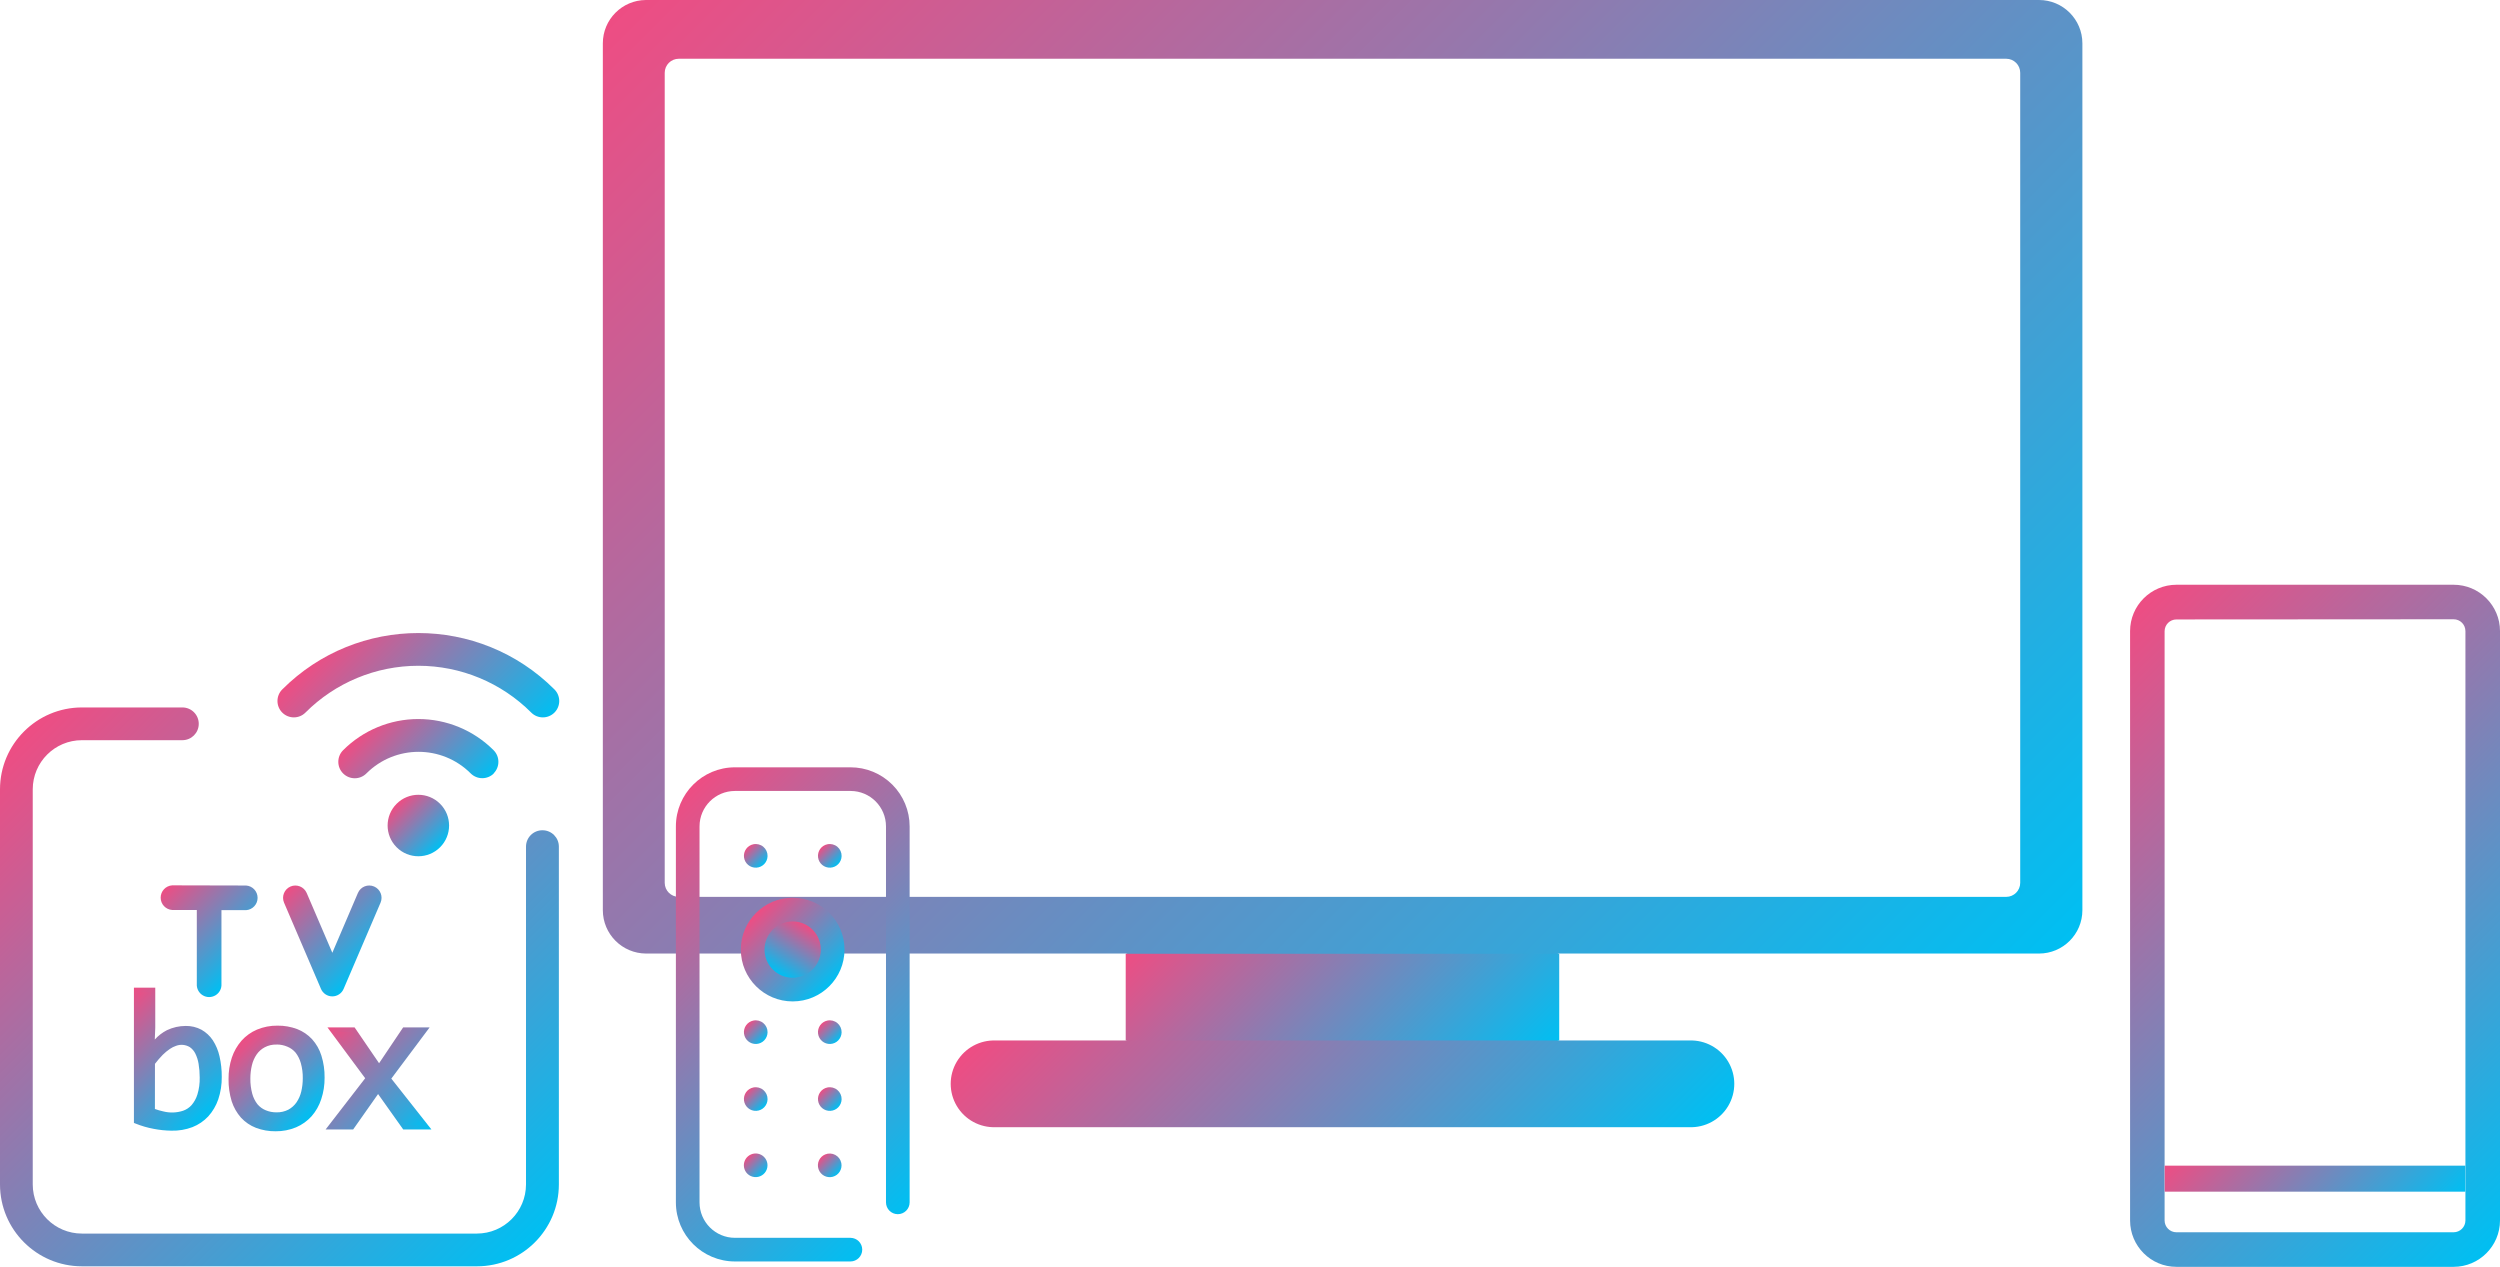
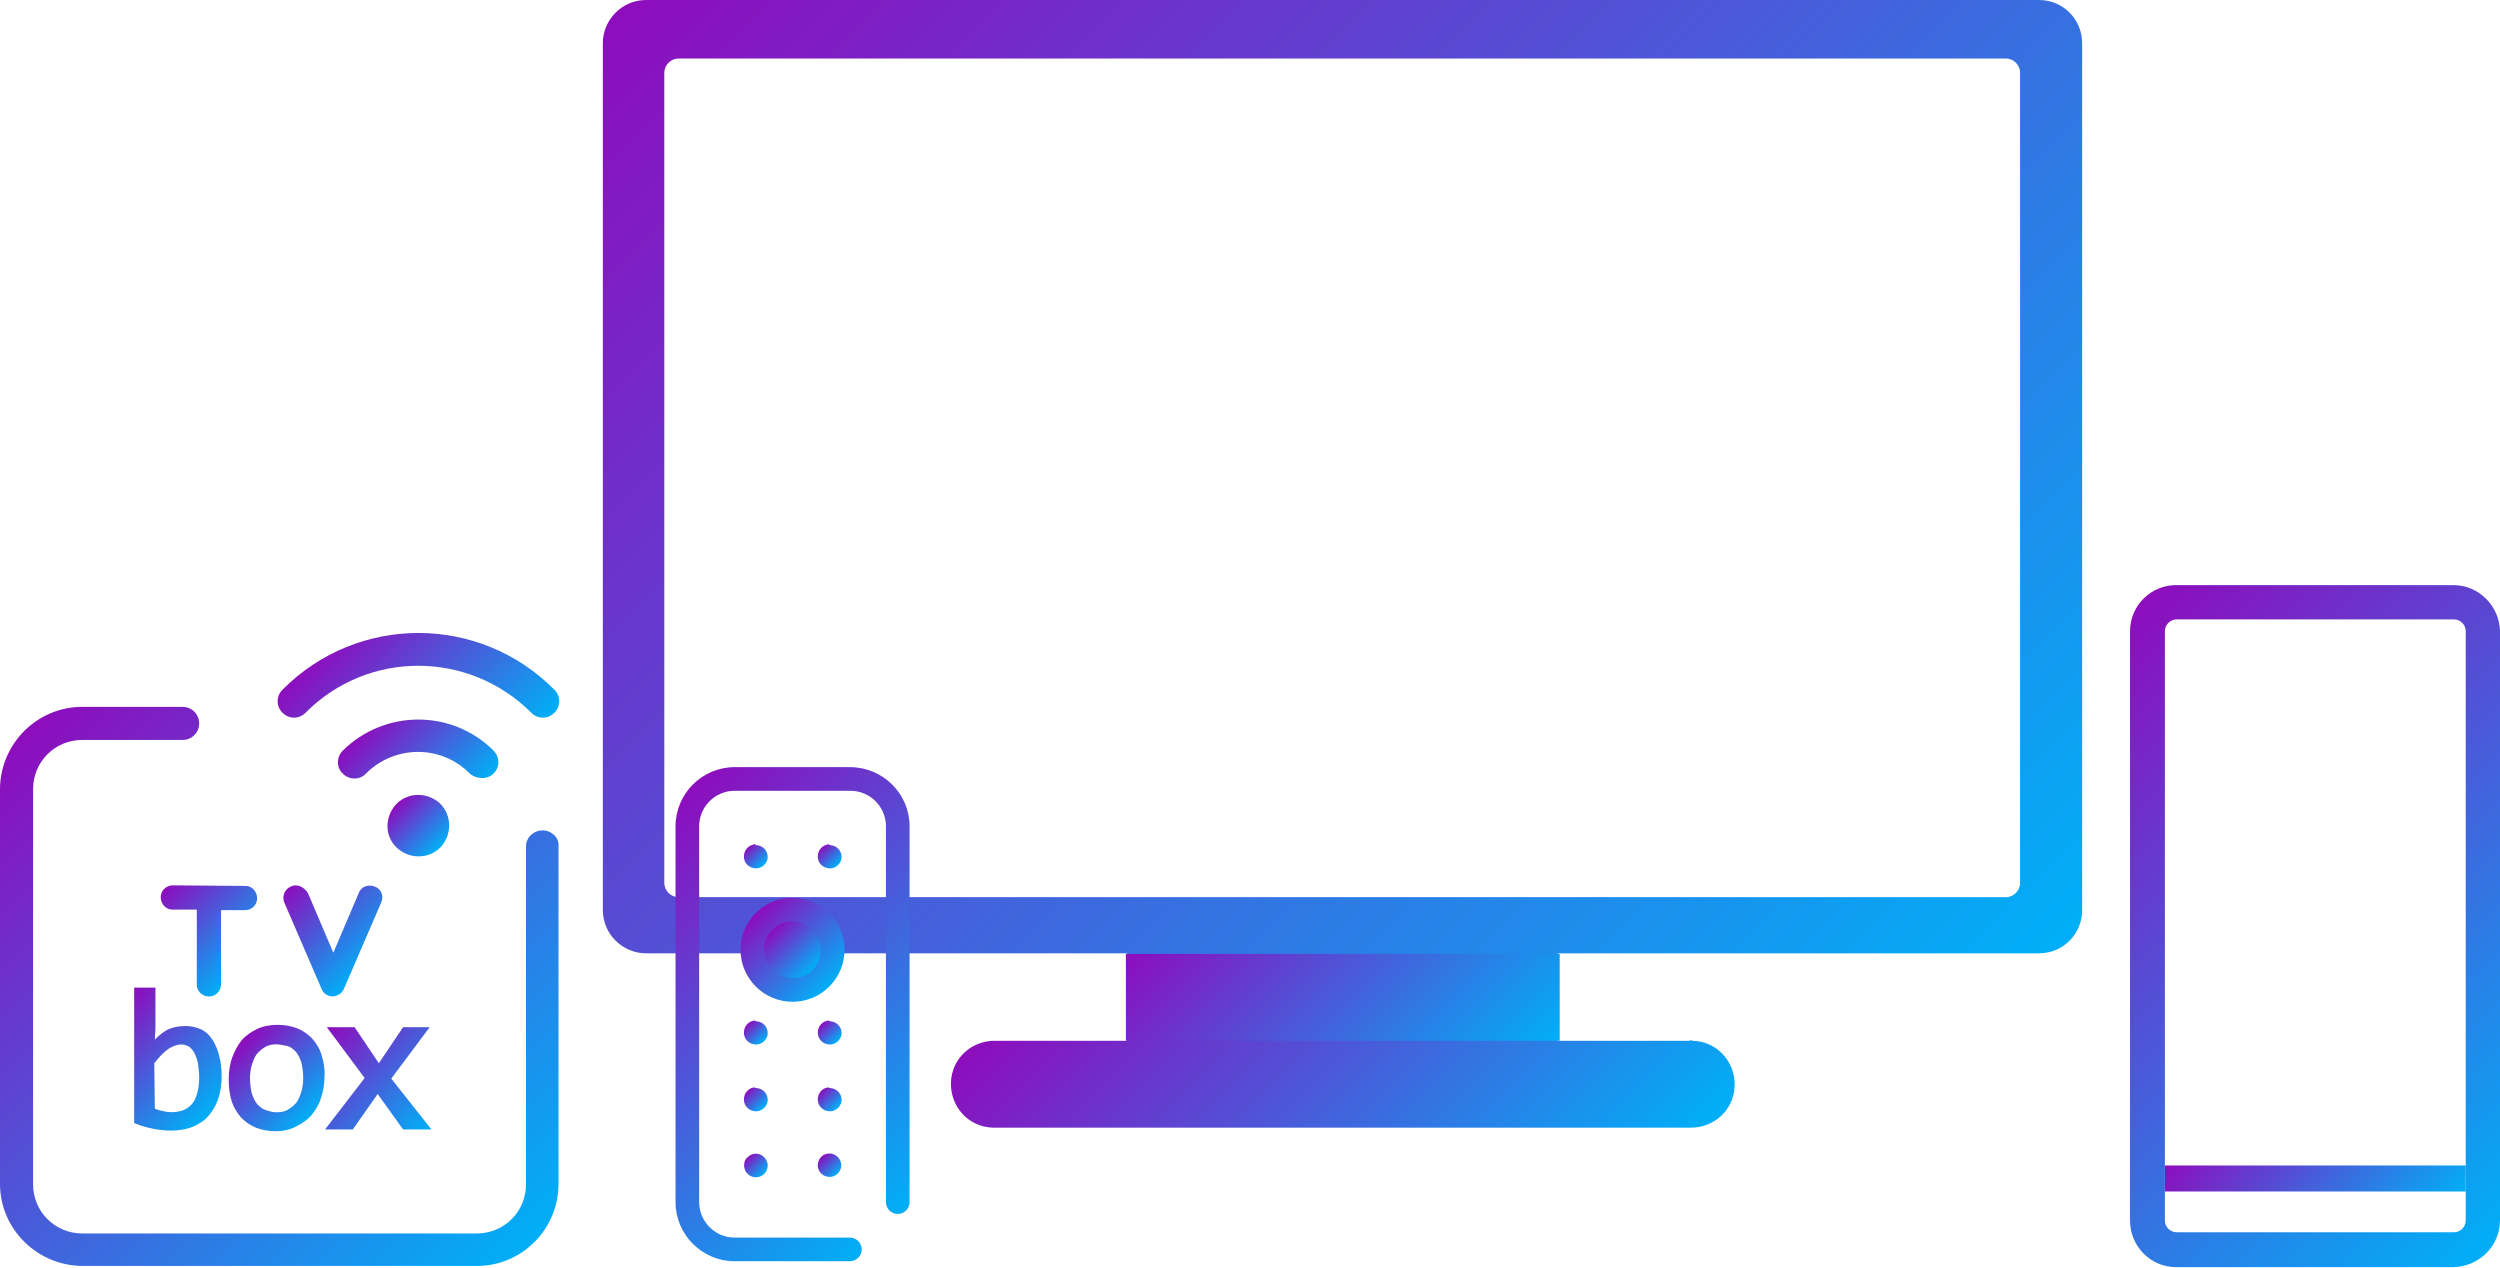
- <svg xmlns="http://www.w3.org/2000/svg" xmlns:xlink="http://www.w3.org/1999/xlink" viewBox="0 0 423 214.35">
-   <defs>
-     <style>.cls-1{fill:url(#Gradiente_sem_nome_37);}.cls-2{fill:url(#Gradiente_sem_nome_37-2);}.cls-3{fill:url(#Gradiente_sem_nome_37-3);}.cls-4{fill:url(#Gradiente_sem_nome_37-4);}.cls-5{fill:url(#Gradiente_sem_nome_37-5);}.cls-6{fill:url(#Gradiente_sem_nome_37-6);}.cls-7{fill:url(#Gradiente_sem_nome_37-7);}.cls-8{fill:url(#Gradiente_sem_nome_37-8);}.cls-9{fill:url(#Gradiente_sem_nome_37-9);}.cls-10{fill:url(#Gradiente_sem_nome_37-10);}.cls-11{fill:url(#Gradiente_sem_nome_37-11);}.cls-12{fill:url(#Gradiente_sem_nome_37-12);}.cls-13{fill:url(#Gradiente_sem_nome_37-13);}.cls-14{fill:url(#Gradiente_sem_nome_40);}.cls-15{fill:url(#Gradiente_sem_nome_37-14);}.cls-16{fill:url(#Gradiente_sem_nome_37-15);}.cls-17{fill:url(#Gradiente_sem_nome_37-16);}.cls-18{fill:url(#Gradiente_sem_nome_37-17);}.cls-19{fill:url(#Gradiente_sem_nome_37-18);}.cls-20{fill:url(#Gradiente_sem_nome_37-19);}.cls-21{fill:url(#Gradiente_sem_nome_37-20);}.cls-22{fill:url(#Gradiente_sem_nome_37-21);}.cls-23{fill:url(#Gradiente_sem_nome_37-22);}.cls-24{fill:url(#Gradiente_sem_nome_37-23);}.cls-25{fill:url(#Gradiente_sem_nome_37-24);}.cls-26{fill:url(#Gradiente_sem_nome_37-25);}.cls-27{fill:url(#Gradiente_sem_nome_37-26);}.cls-28{fill:url(#Gradiente_sem_nome_37-27);}</style>
-     <linearGradient id="Gradiente_sem_nome_37" x1="192.62" y1="148.85" x2="261.68" y2="217.91" gradientUnits="userSpaceOnUse">
-       <stop offset="0" stop-color="#ee4d83" />
-       <stop offset="1" stop-color="#00bff2" />
-     </linearGradient>
-     <linearGradient id="Gradiente_sem_nome_37-2" x1="126.36" y1="-20.1" x2="327.94" y2="181.48" xlink:href="#Gradiente_sem_nome_37" />
-     <linearGradient id="Gradiente_sem_nome_37-3" x1="205.14" y1="146.71" x2="249.15" y2="190.72" xlink:href="#Gradiente_sem_nome_37" />
-     <linearGradient id="Gradiente_sem_nome_37-4" x1="106.26" y1="143.77" x2="160.33" y2="197.85" xlink:href="#Gradiente_sem_nome_37" />
-     <linearGradient id="Gradiente_sem_nome_37-5" x1="126.45" y1="173.23" x2="129.28" y2="176.06" xlink:href="#Gradiente_sem_nome_37" />
-     <linearGradient id="Gradiente_sem_nome_37-6" x1="138.97" y1="173.23" x2="141.8" y2="176.06" xlink:href="#Gradiente_sem_nome_37" />
-     <linearGradient id="Gradiente_sem_nome_37-7" x1="126.45" y1="143.4" x2="129.28" y2="146.23" xlink:href="#Gradiente_sem_nome_37" />
-     <linearGradient id="Gradiente_sem_nome_37-8" x1="138.97" y1="143.4" x2="141.8" y2="146.23" xlink:href="#Gradiente_sem_nome_37" />
-     <linearGradient id="Gradiente_sem_nome_37-9" x1="126.44" y1="184.49" x2="129.28" y2="187.33" xlink:href="#Gradiente_sem_nome_37" />
-     <linearGradient id="Gradiente_sem_nome_37-10" x1="138.97" y1="184.5" x2="141.8" y2="187.33" xlink:href="#Gradiente_sem_nome_37" />
-     <linearGradient id="Gradiente_sem_nome_37-11" x1="126.44" y1="195.76" x2="129.28" y2="198.6" xlink:href="#Gradiente_sem_nome_37" />
-     <linearGradient id="Gradiente_sem_nome_37-12" x1="138.97" y1="195.76" x2="141.8" y2="198.6" xlink:href="#Gradiente_sem_nome_37" />
-     <linearGradient id="Gradiente_sem_nome_37-13" x1="127.93" y1="154.47" x2="140.32" y2="166.86" xlink:href="#Gradiente_sem_nome_37" />
-     <linearGradient id="Gradiente_sem_nome_40" x1="131.75" y1="164.79" x2="136.5" y2="156.55" gradientUnits="userSpaceOnUse">
-       <stop offset="0" stop-color="#00bff2" />
-       <stop offset="1" stop-color="#ee4d83" />
-     </linearGradient>
-     <linearGradient id="Gradiente_sem_nome_37-14" x1="0.49" y1="127.33" x2="86.93" y2="213.77" xlink:href="#Gradiente_sem_nome_37" />
-     <linearGradient id="Gradiente_sem_nome_37-15" x1="28.7" y1="149.37" x2="42.07" y2="162.74" xlink:href="#Gradiente_sem_nome_37" />
-     <linearGradient id="Gradiente_sem_nome_37-16" x1="49.54" y1="149.37" x2="62.91" y2="162.74" xlink:href="#Gradiente_sem_nome_37" />
-     <linearGradient id="Gradiente_sem_nome_37-17" x1="18.45" y1="172.03" x2="34.98" y2="188.55" xlink:href="#Gradiente_sem_nome_37" />
-     <linearGradient id="Gradiente_sem_nome_37-18" x1="18.05" y1="171.67" x2="35.22" y2="188.84" xlink:href="#Gradiente_sem_nome_37" />
-     <linearGradient id="Gradiente_sem_nome_37-19" x1="40.89" y1="176.57" x2="52.7" y2="188.37" xlink:href="#Gradiente_sem_nome_37" />
-     <linearGradient id="Gradiente_sem_nome_37-20" x1="40.63" y1="176.31" x2="52.96" y2="188.64" xlink:href="#Gradiente_sem_nome_37" />
-     <linearGradient id="Gradiente_sem_nome_37-21" x1="55.9" y1="174.47" x2="72.2" y2="190.76" xlink:href="#Gradiente_sem_nome_37" />
-     <linearGradient id="Gradiente_sem_nome_37-22" x1="55.34" y1="173.91" x2="72.77" y2="191.34" xlink:href="#Gradiente_sem_nome_37" />
-     <linearGradient id="Gradiente_sem_nome_37-23" x1="67.11" y1="136" x2="74.46" y2="143.35" xlink:href="#Gradiente_sem_nome_37" />
-     <linearGradient id="Gradiente_sem_nome_37-24" x1="63.43" y1="121.55" x2="78.13" y2="136.25" xlink:href="#Gradiente_sem_nome_37" />
-     <linearGradient id="Gradiente_sem_nome_37-25" x1="58.29" y1="106.12" x2="83.27" y2="131.1" xlink:href="#Gradiente_sem_nome_37" />
-     <linearGradient id="Gradiente_sem_nome_37-26" x1="349.5" y1="114.44" x2="433.9" y2="198.84" xlink:href="#Gradiente_sem_nome_37" />
-     <linearGradient id="Gradiente_sem_nome_37-27" x1="377.89" y1="185.62" x2="405.52" y2="213.25" xlink:href="#Gradiente_sem_nome_37" />
-   </defs>
-   <g id="Camada_2" data-name="Camada 2">
-     <g id="Camada_5" data-name="Camada 5">
-       <path class="cls-1" d="M285.83,176.05h-22L254,173.6H198.78l-8.31,2.45h-22a7.34,7.34,0,1,0,0,14.67H285.83a7.34,7.34,0,1,0,0-14.67Z" />
-       <path class="cls-2" d="M345,0H109.29A7.33,7.33,0,0,0,102,7.34V154a7.34,7.34,0,0,0,7.33,7.34h81.18l9.29,2.93H254l9.78-2.93H345a7.34,7.34,0,0,0,7.34-7.34V7.34A7.34,7.34,0,0,0,345,0Zm-3.18,149.38a2.37,2.37,0,0,1-2.37,2.37H114.85a2.38,2.38,0,0,1-2.38-2.37V12.31a2.38,2.38,0,0,1,2.38-2.37h224.6a2.37,2.37,0,0,1,2.37,2.37Z" />
-       <path class="cls-3" d="M190.47,176.05h73.35V161.38H190.47Z" />
-       <path class="cls-4" d="M153.91,139.83v63.61a2,2,0,1,1-4,0V139.83a6,6,0,0,0-6-6H124.36a6,6,0,0,0-6,6v63.61a6,6,0,0,0,6,6h19.53a2,2,0,0,1,0,4H124.36a10,10,0,0,1-10-10V139.83a10,10,0,0,1,10-10h19.53A10,10,0,0,1,153.91,139.83Z" />
-       <path class="cls-5" d="M127.47,172.68a2,2,0,1,0,2.4,2A2,2,0,0,0,127.47,172.68Z" />
-       <path class="cls-6" d="M140,172.68a2,2,0,1,0,2.4,2A2,2,0,0,0,140,172.68Z" />
-       <path class="cls-7" d="M127.47,142.85a2,2,0,1,0,2.4,2A2,2,0,0,0,127.47,142.85Z" />
-       <path class="cls-8" d="M140,142.85a2,2,0,1,0,2.4,2A2,2,0,0,0,140,142.85Z" />
-       <path class="cls-9" d="M127.47,184a2,2,0,1,0,2.4,2A2,2,0,0,0,127.47,184Z" />
-       <path class="cls-10" d="M140,184a2,2,0,1,0,2.4,2A2,2,0,0,0,140,184Z" />
-       <path class="cls-11" d="M125.86,197.18a2,2,0,1,0,3.42-1.42A2,2,0,0,0,125.86,197.18Z" />
-       <path class="cls-12" d="M139.62,195.33a2,2,0,1,0,2.73,1.46,2,2,0,0,0-2.73-1.46Z" />
-       <circle class="cls-13" cx="134.12" cy="160.67" r="8.77" />
-       <circle class="cls-14" cx="134.12" cy="160.67" r="4.76" />
-       <path class="cls-15" d="M91.79,140.48A2.77,2.77,0,0,0,89,143.25v57.16a8.32,8.32,0,0,1-8.31,8.31H13.86a8.32,8.32,0,0,1-8.32-8.31V133.55a8.32,8.32,0,0,1,8.32-8.31h17a2.77,2.77,0,1,0,0-5.54h-17A13.87,13.87,0,0,0,0,133.55v66.86a13.87,13.87,0,0,0,13.86,13.85H80.71a13.86,13.86,0,0,0,13.85-13.85V143.25a2.77,2.77,0,0,0-2.77-2.77Z" />
-       <path class="cls-16" d="M29.13,149.8a2.09,2.09,0,0,0,0,4.17H33.3v12.5a2.09,2.09,0,1,0,4.17,0V154h4.17a2.09,2.09,0,0,0,0-4.17Z" />
-       <path class="cls-17" d="M49.15,150a2.09,2.09,0,0,0-1.09,2.73l6.25,14.59a2.08,2.08,0,0,0,3.83,0l6.25-14.59a2.08,2.08,0,0,0-3.83-1.64l-4.33,10.12-4.34-10.12A2.09,2.09,0,0,0,49.15,150Z" />
-       <path class="cls-18" d="M37.1,182.18a11.06,11.06,0,0,1-.57,3.68,7.68,7.68,0,0,1-1.61,2.74,7,7,0,0,1-2.54,1.73,9,9,0,0,1-3.37.6,16.35,16.35,0,0,1-3-.28,15.09,15.09,0,0,1-3-.89V167.49h2.86v6.4L25.72,177a7.43,7.43,0,0,1,2.64-2.35,6.86,6.86,0,0,1,3-.68,5.08,5.08,0,0,1,2.48.59,5.18,5.18,0,0,1,1.79,1.67,7.78,7.78,0,0,1,1.09,2.6A14.84,14.84,0,0,1,37.1,182.18Zm-2.93.13a13.62,13.62,0,0,0-.19-2.39,5.83,5.83,0,0,0-.6-1.85,3.2,3.2,0,0,0-1.05-1.21,2.67,2.67,0,0,0-1.53-.44,3.87,3.87,0,0,0-1.1.17,4.49,4.49,0,0,0-1.16.58,8.7,8.7,0,0,0-1.27,1.07,16.05,16.05,0,0,0-1.42,1.65v8a10.51,10.51,0,0,0,1.71.52,7.55,7.55,0,0,0,1.66.19,5.58,5.58,0,0,0,1.88-.31,3.85,3.85,0,0,0,1.58-1.05,5.08,5.08,0,0,0,1.09-1.94A9.51,9.51,0,0,0,34.17,182.31Z" />
-       <path class="cls-19" d="M29,191.31A16.93,16.93,0,0,1,26,191a16,16,0,0,1-3.11-.91l-.23-.09V167.11h3.61v6.78l-.08,2a7.16,7.16,0,0,1,2.05-1.58,7.38,7.38,0,0,1,3.19-.72,5.45,5.45,0,0,1,2.66.64A5.65,5.65,0,0,1,36,176a8.29,8.29,0,0,1,1.14,2.72,15,15,0,0,1,.38,3.49,11.48,11.48,0,0,1-.59,3.8,8.37,8.37,0,0,1-1.69,2.88,7.37,7.37,0,0,1-2.68,1.82A9.34,9.34,0,0,1,29,191.31Zm-5.65-1.8a16,16,0,0,0,2.72.77,11.54,11.54,0,0,0,6.16-.3,6.64,6.64,0,0,0,2.4-1.63,7.39,7.39,0,0,0,1.54-2.62,10.81,10.81,0,0,0,.54-3.55,14,14,0,0,0-.35-3.31,7.47,7.47,0,0,0-1-2.48,5,5,0,0,0-1.66-1.55,4.74,4.74,0,0,0-2.3-.54,6.44,6.44,0,0,0-2.86.64,7.13,7.13,0,0,0-2.5,2.23l-.73,1,.18-4.28v-6H23.36Zm5.86-.52a8.3,8.3,0,0,1-1.74-.2,11.27,11.27,0,0,1-1.77-.54l-.24-.09v-8.4l.08-.1A19.45,19.45,0,0,1,27,178a8.87,8.87,0,0,1,1.33-1.11,4.94,4.94,0,0,1,1.26-.63,3.43,3.43,0,0,1,2.95.32,3.57,3.57,0,0,1,1.17,1.34,6.34,6.34,0,0,1,.64,2,14.29,14.29,0,0,1,.2,2.45,10,10,0,0,1-.42,3.12A5.69,5.69,0,0,1,33,187.51a4.25,4.25,0,0,1-1.73,1.14A5.89,5.89,0,0,1,29.22,189Zm-3-1.35a10.41,10.41,0,0,0,1.42.41,6,6,0,0,0,3.34-.11,3.43,3.43,0,0,0,1.43-.94,5,5,0,0,0,1-1.81,9.07,9.07,0,0,0,.39-2.88,13.79,13.79,0,0,0-.19-2.32,6.1,6.1,0,0,0-.56-1.75,2.88,2.88,0,0,0-.93-1.07,2.68,2.68,0,0,0-2.31-.22,4.2,4.2,0,0,0-1.06.53,8.63,8.63,0,0,0-1.21,1A17,17,0,0,0,26.22,180Z" />
-       <path class="cls-20" d="M54.54,182.34a11,11,0,0,1-.54,3.53,7.82,7.82,0,0,1-1.57,2.75A7.09,7.09,0,0,1,50,190.4a8.33,8.33,0,0,1-3.32.63,8.64,8.64,0,0,1-3.19-.55,6.38,6.38,0,0,1-2.38-1.62,7.28,7.28,0,0,1-1.5-2.65,11.84,11.84,0,0,1-.52-3.64,10.59,10.59,0,0,1,.55-3.51,7.8,7.8,0,0,1,1.56-2.73,7.19,7.19,0,0,1,2.48-1.78,8.38,8.38,0,0,1,3.33-.63,8.62,8.62,0,0,1,3.18.55,6.52,6.52,0,0,1,2.39,1.61A7.08,7.08,0,0,1,54,178.72,11.5,11.5,0,0,1,54.54,182.34Zm-2.93.13a9.31,9.31,0,0,0-.34-2.67,5.28,5.28,0,0,0-1-1.91,3.92,3.92,0,0,0-1.52-1.15,5,5,0,0,0-2-.39,4.41,4.41,0,0,0-2.19.51,4.3,4.3,0,0,0-1.5,1.34,5.76,5.76,0,0,0-.86,2,9.76,9.76,0,0,0-.27,2.32,9.46,9.46,0,0,0,.34,2.69,5.28,5.28,0,0,0,1,1.91,3.93,3.93,0,0,0,1.51,1.15,5,5,0,0,0,2,.39,4.55,4.55,0,0,0,2.2-.5,4.18,4.18,0,0,0,1.49-1.34,5.76,5.76,0,0,0,.86-2A9.89,9.89,0,0,0,51.61,182.47Z" />
-       <path class="cls-21" d="M46.63,191.41a9.1,9.1,0,0,1-3.32-.58,6.78,6.78,0,0,1-2.53-1.72,7.78,7.78,0,0,1-1.58-2.78,12.32,12.32,0,0,1-.53-3.76,11.28,11.28,0,0,1,.56-3.63,8.4,8.4,0,0,1,1.64-2.86,7.35,7.35,0,0,1,2.61-1.87,8.74,8.74,0,0,1,3.48-.67,9.17,9.17,0,0,1,3.32.58,6.8,6.8,0,0,1,2.52,1.71,7.41,7.41,0,0,1,1.58,2.78,11.86,11.86,0,0,1,.54,3.73,11.18,11.18,0,0,1-.57,3.65,8.22,8.22,0,0,1-1.63,2.88,7.48,7.48,0,0,1-2.62,1.87A8.73,8.73,0,0,1,46.63,191.41ZM47,174.3a8,8,0,0,0-3.18.6,6.65,6.65,0,0,0-2.35,1.68,7.73,7.73,0,0,0-1.49,2.6,10.44,10.44,0,0,0-.52,3.39,11.37,11.37,0,0,0,.5,3.52,6.67,6.67,0,0,0,1.42,2.51,6,6,0,0,0,2.24,1.53,8.34,8.34,0,0,0,3.05.52,7.93,7.93,0,0,0,3.17-.6,6.65,6.65,0,0,0,2.35-1.68,7.32,7.32,0,0,0,1.49-2.62,10.56,10.56,0,0,0,.52-3.41,11,11,0,0,0-.5-3.5,6.69,6.69,0,0,0-1.41-2.5A6.1,6.1,0,0,0,50,174.82,8.28,8.28,0,0,0,47,174.3ZM46.79,189a5.37,5.37,0,0,1-2.16-.42A4.32,4.32,0,0,1,43,187.31a5.81,5.81,0,0,1-1-2.05,9.76,9.76,0,0,1-.35-2.79,10,10,0,0,1,.28-2.41,6.32,6.32,0,0,1,.91-2.08,4.8,4.8,0,0,1,1.62-1.45,4.87,4.87,0,0,1,2.38-.55,5.36,5.36,0,0,1,2.15.42,4.27,4.27,0,0,1,1.66,1.26,5.69,5.69,0,0,1,1,2,10,10,0,0,1,.35,2.77,10.73,10.73,0,0,1-.28,2.44,6,6,0,0,1-.92,2.07,4.64,4.64,0,0,1-1.62,1.46A4.92,4.92,0,0,1,46.79,189Zm0-12.26a4,4,0,0,0-2,.46,3.84,3.84,0,0,0-1.37,1.22,5.44,5.44,0,0,0-.8,1.83,9.53,9.53,0,0,0-.26,2.23,9.43,9.43,0,0,0,.32,2.58,5.09,5.09,0,0,0,.89,1.79,3.65,3.65,0,0,0,1.37,1,4.61,4.61,0,0,0,1.86.36,4.19,4.19,0,0,0,2-.46,4,4,0,0,0,1.37-1.23,5.48,5.48,0,0,0,.8-1.82,9.72,9.72,0,0,0,.26-2.26,8.89,8.89,0,0,0-.33-2.56,5.12,5.12,0,0,0-.89-1.78,3.61,3.61,0,0,0-1.38-1A4.59,4.59,0,0,0,46.79,176.73Z" />
-       <path class="cls-22" d="M72.23,190.73h-3.8L64,184.43l-4.41,6.3h-3.7l6.4-8.29-6.11-8.22h3.67l4.34,6.35,4.27-6.35H72l-6.2,8.29Z" />
-       <path class="cls-23" d="M73,191.11H68.23l-4.26-6-4.22,6H55.09l6.7-8.67-6.38-8.6H60l4.14,6.06,4.07-6.06h4.48l-6.48,8.66Zm-4.38-.75h2.83l-6.16-7.85,5.92-7.92H68.63l-4.46,6.65-4.55-6.65H56.9l5.83,7.86-6.11,7.91h2.74L64,183.78Z" />
-       <path class="cls-24" d="M74.46,136a5.2,5.2,0,1,1-7.35,0A5.2,5.2,0,0,1,74.46,136Z" />
-       <path class="cls-25" d="M83.52,130.86a2.78,2.78,0,0,0,0-3.92,18,18,0,0,0-25.47,0A2.77,2.77,0,1,0,62,130.86a12.48,12.48,0,0,1,17.64,0,2.78,2.78,0,0,0,3.92,0Z" />
-       <path class="cls-26" d="M47.76,116.65a2.77,2.77,0,0,0,3.92,3.92,27,27,0,0,1,38.21,0,2.77,2.77,0,0,0,3.92-3.92A32.56,32.56,0,0,0,47.76,116.65Z" />
-       <path class="cls-27" d="M415.15,214.35h-46.9a7.85,7.85,0,0,1-7.84-7.85V106.78a7.85,7.85,0,0,1,7.84-7.84h46.9a7.85,7.85,0,0,1,7.85,7.84V206.5A7.86,7.86,0,0,1,415.15,214.35Zm-46.9-109.54a2,2,0,0,0-2,2V206.5a2,2,0,0,0,2,2h46.9a2,2,0,0,0,2-2V106.78a2,2,0,0,0-2-2Z" />
-       <rect class="cls-28" x="366.27" y="197.23" width="50.86" height="4.4" />
+ <svg xmlns="http://www.w3.org/2000/svg" version="1.1" id="Camada_1" x="0px" y="0px" viewBox="0 0 423 214.4" style="enable-background:new 0 0 423 214.4;" xml:space="preserve">
+   <style type="text/css">
+ 	.st0{fill:url(#SVGID_1_);}
+ 	.st1{fill:url(#SVGID_2_);}
+ 	.st2{fill:url(#SVGID_3_);}
+ 	.st3{fill:url(#SVGID_4_);}
+ 	.st4{fill:url(#SVGID_5_);}
+ 	.st5{fill:url(#SVGID_6_);}
+ 	.st6{fill:url(#SVGID_7_);}
+ 	.st7{fill:url(#SVGID_8_);}
+ 	.st8{fill:url(#SVGID_9_);}
+ 	.st9{fill:url(#SVGID_10_);}
+ 	.st10{fill:url(#SVGID_11_);}
+ 	.st11{fill:url(#SVGID_12_);}
+ 	.st12{fill:url(#SVGID_13_);}
+ 	.st13{fill:url(#SVGID_14_);}
+ 	.st14{fill:url(#SVGID_15_);}
+ 	.st15{fill:url(#SVGID_16_);}
+ 	.st16{fill:url(#SVGID_17_);}
+ 	.st17{fill:url(#SVGID_18_);}
+ 	.st18{fill:url(#SVGID_19_);}
+ 	.st19{fill:url(#SVGID_20_);}
+ 	.st20{fill:url(#SVGID_21_);}
+ 	.st21{fill:url(#SVGID_22_);}
+ 	.st22{fill:url(#SVGID_23_);}
+ 	.st23{fill:url(#SVGID_24_);}
+ 	.st24{fill:url(#SVGID_25_);}
+ 	.st25{fill:url(#SVGID_26_);}
+ 	.st26{fill:url(#SVGID_27_);}
+ 	.st27{fill:url(#SVGID_28_);}
+ </style>
+   <g id="Camada_2_1_">
+     <g id="Camada_5">
+       <linearGradient id="SVGID_1_" gradientUnits="userSpaceOnUse" x1="192.618" y1="67.147" x2="261.678" y2="-1.913" gradientTransform="matrix(1 0 0 -1 0 216)">
+         <stop offset="0" style="stop-color:#8D0DBC" />
+         <stop offset="1" style="stop-color:#00AFF7" />
+       </linearGradient>
+       <path class="st0" d="M285.8,176.1h-22l-9.8-2.4h-55.2l-8.3,2.4h-22c-4.1-0.1-7.5,3-7.6,7.1c-0.1,4.1,3,7.5,7.1,7.6    c0.2,0,0.4,0,0.5,0h117.4c4.1,0.1,7.5-3,7.6-7.1c0.1-4.1-3-7.5-7.1-7.6C286.2,176,286,176,285.8,176.1z" />
+       <linearGradient id="SVGID_2_" gradientUnits="userSpaceOnUse" x1="126.397" y1="236.103" x2="327.94" y2="34.56" gradientTransform="matrix(1 0 0 -1 0 216)">
+         <stop offset="0" style="stop-color:#8D0DBC" />
+         <stop offset="1" style="stop-color:#00AFF7" />
+       </linearGradient>
+       <path class="st1" d="M345,0H109.3c-4,0-7.3,3.3-7.3,7.3V154c0,4,3.3,7.3,7.3,7.3h81.2l9.3,2.9H254l9.8-2.9H345    c4.1,0,7.3-3.3,7.3-7.3V7.3C352.3,3.3,349.1,0,345,0z M341.8,149.4c0,1.3-1.1,2.4-2.4,2.4H114.8c-1.3,0-2.4-1.1-2.4-2.4V12.3    c0-1.3,1.1-2.4,2.4-2.4h224.6c1.3,0,2.4,1.1,2.4,2.4V149.4z" />
+       <linearGradient id="SVGID_3_" gradientUnits="userSpaceOnUse" x1="205.14" y1="69.29" x2="249.15" y2="25.28" gradientTransform="matrix(1 0 0 -1 0 216)">
+         <stop offset="0" style="stop-color:#8D0DBC" />
+         <stop offset="1" style="stop-color:#00AFF7" />
+       </linearGradient>
+       <path class="st2" d="M190.5,176.1h73.4v-14.7h-73.4V176.1z" />
+       <linearGradient id="SVGID_4_" gradientUnits="userSpaceOnUse" x1="106.274" y1="72.226" x2="160.339" y2="18.161" gradientTransform="matrix(1 0 0 -1 0 216)">
+         <stop offset="0" style="stop-color:#8D0DBC" />
+         <stop offset="1" style="stop-color:#00AFF7" />
+       </linearGradient>
+       <path class="st3" d="M153.9,139.8v63.6c0,1.1-0.9,2-2,2s-2-0.9-2-2v-63.6c0-3.3-2.7-6-6-6h-19.6c-3.3,0-6,2.7-6,6v63.6    c0,3.3,2.7,6,6,6h19.5c1.1,0,2,0.9,2,2s-0.9,2-2,2h-19.5c-5.5,0-10-4.5-10-10v-63.6c0-5.5,4.5-10,10-10h19.5    C149.4,129.8,153.9,134.3,153.9,139.8C153.9,139.8,153.9,139.8,153.9,139.8z" />
+       <linearGradient id="SVGID_5_" gradientUnits="userSpaceOnUse" x1="126.456" y1="42.775" x2="129.285" y2="39.946" gradientTransform="matrix(1 0 0 -1 0 216)">
+         <stop offset="0" style="stop-color:#8D0DBC" />
+         <stop offset="1" style="stop-color:#00AFF7" />
+       </linearGradient>
+       <path class="st4" d="M127.5,172.7c-1.1,0.2-1.8,1.3-1.6,2.4c0.2,1.1,1.3,1.8,2.4,1.6c0.9-0.2,1.6-1,1.6-1.9c0-1.1-0.9-2-2-2    C127.8,172.6,127.6,172.7,127.5,172.7z" />
+       <linearGradient id="SVGID_6_" gradientUnits="userSpaceOnUse" x1="138.98" y1="42.78" x2="141.809" y2="39.952" gradientTransform="matrix(1 0 0 -1 0 216)">
+         <stop offset="0" style="stop-color:#8D0DBC" />
+         <stop offset="1" style="stop-color:#00AFF7" />
+       </linearGradient>
+       <path class="st5" d="M140,172.7c-1.1,0.2-1.8,1.3-1.6,2.4c0.2,1.1,1.3,1.8,2.4,1.6c0.9-0.2,1.6-1,1.6-1.9c0-1.1-0.9-2-2-2    C140.3,172.6,140.1,172.7,140,172.7z" />
+       <linearGradient id="SVGID_7_" gradientUnits="userSpaceOnUse" x1="126.456" y1="72.605" x2="129.285" y2="69.776" gradientTransform="matrix(1 0 0 -1 0 216)">
+         <stop offset="0" style="stop-color:#8D0DBC" />
+         <stop offset="1" style="stop-color:#00AFF7" />
+       </linearGradient>
+       <path class="st6" d="M127.5,142.9c-1.1,0.2-1.8,1.3-1.6,2.4c0.2,1.1,1.3,1.8,2.4,1.6c0.9-0.2,1.6-1,1.6-1.9c0-1.1-0.9-2-2-2    C127.8,142.8,127.6,142.8,127.5,142.9z" />
+       <linearGradient id="SVGID_8_" gradientUnits="userSpaceOnUse" x1="138.98" y1="72.61" x2="141.809" y2="69.782" gradientTransform="matrix(1 0 0 -1 0 216)">
+         <stop offset="0" style="stop-color:#8D0DBC" />
+         <stop offset="1" style="stop-color:#00AFF7" />
+       </linearGradient>
+       <path class="st7" d="M140,142.9c-1.1,0.2-1.8,1.3-1.6,2.4c0.2,1.1,1.3,1.8,2.4,1.6c0.9-0.2,1.6-1,1.6-1.9c0-1.1-0.9-2-2-2    C140.3,142.8,140.1,142.8,140,142.9z" />
+       <linearGradient id="SVGID_9_" gradientUnits="userSpaceOnUse" x1="126.42" y1="31.49" x2="129.26" y2="28.65" gradientTransform="matrix(1 0 0 -1 0 216)">
+         <stop offset="0" style="stop-color:#8D0DBC" />
+         <stop offset="1" style="stop-color:#00AFF7" />
+       </linearGradient>
+       <path class="st8" d="M127.5,184c-1.1,0.2-1.8,1.3-1.6,2.4c0.2,1.1,1.3,1.8,2.4,1.6c0.9-0.2,1.6-1,1.6-1.9c0-1.1-0.9-2-2-2    C127.8,184,127.6,184,127.5,184z" />
+       <linearGradient id="SVGID_10_" gradientUnits="userSpaceOnUse" x1="138.955" y1="31.485" x2="141.784" y2="28.657" gradientTransform="matrix(1 0 0 -1 0 216)">
+         <stop offset="0" style="stop-color:#8D0DBC" />
+         <stop offset="1" style="stop-color:#00AFF7" />
+       </linearGradient>
+       <path class="st9" d="M140,184c-1.1,0.2-1.8,1.3-1.6,2.4c0.2,1.1,1.3,1.8,2.4,1.6c0.9-0.2,1.6-1,1.6-1.9c0-1.1-0.9-2-2-2    C140.3,184,140.1,184,140,184z" />
+       <linearGradient id="SVGID_11_" gradientUnits="userSpaceOnUse" x1="126.446" y1="20.246" x2="129.286" y2="17.406" gradientTransform="matrix(1 0 0 -1 0 216)">
+         <stop offset="0" style="stop-color:#8D0DBC" />
+         <stop offset="1" style="stop-color:#00AFF7" />
+       </linearGradient>
+       <path class="st10" d="M125.9,197.2c0,1.1,0.9,2,2,2s2-0.9,2-2c0-0.5-0.2-1-0.6-1.4c-0.8-0.8-2-0.8-2.8,0    C126.1,196.1,125.9,196.6,125.9,197.2z" />
+       <linearGradient id="SVGID_12_" gradientUnits="userSpaceOnUse" x1="138.973" y1="20.238" x2="141.808" y2="17.403" gradientTransform="matrix(1 0 0 -1 0 216)">
+         <stop offset="0" style="stop-color:#8D0DBC" />
+         <stop offset="1" style="stop-color:#00AFF7" />
+       </linearGradient>
+       <path class="st11" d="M139.6,195.3c-1,0.4-1.5,1.6-1.1,2.6c0.4,1,1.6,1.5,2.6,1.1c0.9-0.4,1.4-1.3,1.2-2.2    c-0.2-1.1-1.3-1.8-2.3-1.6C139.9,195.2,139.7,195.3,139.6,195.3z" />
+       <linearGradient id="SVGID_13_" gradientUnits="userSpaceOnUse" x1="127.919" y1="61.531" x2="140.309" y2="49.141" gradientTransform="matrix(1 0 0 -1 0 216)">
+         <stop offset="0" style="stop-color:#8D0DBC" />
+         <stop offset="1" style="stop-color:#00AFF7" />
+       </linearGradient>
+       <circle class="st12" cx="134.1" cy="160.7" r="8.8" />
+       <linearGradient id="SVGID_14_" gradientUnits="userSpaceOnUse" x1="130.754" y1="58.696" x2="137.478" y2="51.972" gradientTransform="matrix(1 0 0 -1 0 216)">
+         <stop offset="0" style="stop-color:#8D0DBC" />
+         <stop offset="1" style="stop-color:#00AFF7" />
+       </linearGradient>
+       <circle class="st13" cx="134.1" cy="160.7" r="4.8" />
+       <linearGradient id="SVGID_15_" gradientUnits="userSpaceOnUse" x1="0.493" y1="88.668" x2="86.931" y2="2.23" gradientTransform="matrix(1 0 0 -1 0 216)">
+         <stop offset="0" style="stop-color:#8D0DBC" />
+         <stop offset="1" style="stop-color:#00AFF7" />
+       </linearGradient>
+       <path class="st14" d="M91.8,140.5c-1.5,0-2.8,1.2-2.8,2.7c0,0,0,0,0,0v57.2c0,4.6-3.7,8.3-8.3,8.3H13.9c-4.6,0-8.3-3.7-8.3-8.3    v-66.9c0-4.6,3.7-8.3,8.3-8.3h17c1.5,0,2.8-1.2,2.8-2.8c0-1.5-1.2-2.8-2.8-2.8h-17c-7.6,0-13.8,6.2-13.9,13.8v66.9    c0,7.6,6.2,13.8,13.9,13.9h66.8c7.6,0,13.8-6.2,13.8-13.9v-57.2C94.6,141.7,93.3,140.5,91.8,140.5L91.8,140.5z" />
+       <linearGradient id="SVGID_16_" gradientUnits="userSpaceOnUse" x1="28.623" y1="66.553" x2="41.998" y2="53.177" gradientTransform="matrix(1 0 0 -1 0 216)">
+         <stop offset="0" style="stop-color:#8D0DBC" />
+         <stop offset="1" style="stop-color:#00AFF7" />
+       </linearGradient>
+       <path class="st15" d="M29.1,149.8c-1.2,0.1-2,1.1-1.9,2.2c0.1,1,0.9,1.9,1.9,1.9h4.2v12.5c-0.1,1.2,0.8,2.1,1.9,2.2    c1.2,0.1,2.1-0.8,2.2-1.9c0-0.1,0-0.2,0-0.3V154h4.2c1.2-0.1,2-1.1,1.9-2.2c-0.1-1-0.9-1.9-1.9-1.9L29.1,149.8z" />
+       <linearGradient id="SVGID_17_" gradientUnits="userSpaceOnUse" x1="49.527" y1="66.617" x2="62.892" y2="53.252" gradientTransform="matrix(1 0 0 -1 0 216)">
+         <stop offset="0" style="stop-color:#8D0DBC" />
+         <stop offset="1" style="stop-color:#00AFF7" />
+       </linearGradient>
+       <path class="st16" d="M49.2,150c-1.1,0.5-1.5,1.7-1.1,2.7l6.3,14.6c0.4,1.1,1.7,1.6,2.7,1.1c0.5-0.2,0.9-0.6,1.1-1.1l6.3-14.6    c0.5-1.1,0-2.3-1.1-2.7s-2.3,0-2.7,1.1l-4.3,10.1l-4.3-10.1C51.4,150,50.2,149.5,49.2,150z" />
+       <linearGradient id="SVGID_18_" gradientUnits="userSpaceOnUse" x1="18.45" y1="43.95" x2="34.963" y2="27.438" gradientTransform="matrix(1 0 0 -1 0 216)">
+         <stop offset="0" style="stop-color:#8D0DBC" />
+         <stop offset="1" style="stop-color:#00AFF7" />
+       </linearGradient>
+       <path class="st17" d="M37.1,182.2c0,1.3-0.2,2.5-0.6,3.7c-0.3,1-0.9,1.9-1.6,2.7c-0.7,0.8-1.6,1.3-2.5,1.7    c-1.1,0.4-2.2,0.6-3.4,0.6c-1,0-2-0.1-3-0.3c-1-0.2-2-0.5-3-0.9v-22.3h2.9v6.4l-0.1,3.1c0.7-1,1.6-1.8,2.6-2.4    c0.9-0.5,2-0.7,3-0.7c0.9,0,1.7,0.2,2.5,0.6c0.7,0.4,1.3,1,1.8,1.7c0.5,0.8,0.9,1.7,1.1,2.6C37,179.9,37.1,181.1,37.1,182.2z     M34.2,182.3c0-0.8-0.1-1.6-0.2-2.4c-0.1-0.6-0.3-1.3-0.6-1.9c-0.2-0.5-0.6-0.9-1-1.2c-0.5-0.3-1-0.5-1.5-0.4    c-0.4,0-0.7,0.1-1.1,0.2c-0.4,0.1-0.8,0.3-1.2,0.6c-0.5,0.3-0.9,0.7-1.3,1.1c-0.5,0.5-1,1.1-1.4,1.6v8c0.6,0.2,1.1,0.4,1.7,0.5    c0.5,0.1,1.1,0.2,1.7,0.2c0.6,0,1.3-0.1,1.9-0.3c0.6-0.2,1.1-0.6,1.6-1.1c0.5-0.6,0.9-1.2,1.1-1.9    C34.1,184.3,34.2,183.3,34.2,182.3z" />
+       <linearGradient id="SVGID_19_" gradientUnits="userSpaceOnUse" x1="18.063" y1="44.343" x2="35.245" y2="27.16" gradientTransform="matrix(1 0 0 -1 0 216)">
+         <stop offset="0" style="stop-color:#8D0DBC" />
+         <stop offset="1" style="stop-color:#00AFF7" />
+       </linearGradient>
+       <path class="st18" d="M29,191.3c-1,0-2-0.1-3-0.3c-1.1-0.2-2.1-0.5-3.1-0.9l-0.2-0.1v-22.9h3.6v6.8l-0.1,2c0.6-0.6,1.3-1.2,2-1.6    c1-0.5,2.1-0.7,3.2-0.7c0.9,0,1.8,0.2,2.7,0.6c0.8,0.4,1.4,1,1.9,1.8c0.5,0.8,0.9,1.8,1.1,2.7c0.3,1.1,0.4,2.3,0.4,3.5    c0,1.3-0.2,2.6-0.6,3.8c-0.4,1.1-0.9,2-1.7,2.9c-0.7,0.8-1.7,1.4-2.7,1.8C31.4,191.1,30.2,191.3,29,191.3z M23.4,189.5    c0.9,0.3,1.8,0.6,2.7,0.8c2,0.5,4.2,0.4,6.2-0.3c0.9-0.4,1.7-0.9,2.4-1.6c0.7-0.8,1.2-1.6,1.5-2.6c0.4-1.1,0.6-2.3,0.5-3.6    c0-1.1-0.1-2.2-0.3-3.3c-0.2-0.9-0.5-1.7-1-2.5c-0.4-0.6-1-1.2-1.7-1.6c-0.7-0.4-1.5-0.6-2.3-0.5c-1,0-2,0.2-2.9,0.6    c-1,0.5-1.9,1.3-2.5,2.2l-0.7,1l0.2-4.3v-6h-2.1L23.4,189.5z M29.2,189c-0.6,0-1.2-0.1-1.7-0.2c-0.6-0.1-1.2-0.3-1.8-0.5l-0.2-0.1    v-8.4l0.1-0.1c0.5-0.6,0.9-1.1,1.5-1.7c0.4-0.4,0.9-0.8,1.3-1.1c0.4-0.3,0.8-0.5,1.3-0.6c1-0.3,2.1-0.2,3,0.3    c0.5,0.3,0.9,0.8,1.2,1.3c0.3,0.6,0.5,1.3,0.6,2c0.1,0.8,0.2,1.6,0.2,2.4c0,1.1-0.1,2.1-0.4,3.1c-0.2,0.7-0.6,1.4-1.1,2    c-0.5,0.5-1.1,0.9-1.7,1.1C30.6,188.9,29.9,189,29.2,189L29.2,189z M26.2,187.6c0.5,0.2,0.9,0.3,1.4,0.4c1.1,0.3,2.3,0.2,3.3-0.1    c0.5-0.2,1-0.5,1.4-0.9c0.5-0.5,0.8-1.1,1-1.8c0.3-0.9,0.4-1.9,0.4-2.9c0-0.8-0.1-1.6-0.2-2.3c-0.1-0.6-0.3-1.2-0.6-1.8    c-0.2-0.4-0.5-0.8-0.9-1.1c-0.7-0.4-1.5-0.5-2.3-0.2c-0.4,0.1-0.7,0.3-1.1,0.5c-0.4,0.3-0.8,0.6-1.2,1c-0.5,0.5-0.9,1-1.3,1.5    L26.2,187.6z" />
+       <linearGradient id="SVGID_20_" gradientUnits="userSpaceOnUse" x1="40.916" y1="39.457" x2="52.722" y2="27.651" gradientTransform="matrix(1 0 0 -1 0 216)">
+         <stop offset="0" style="stop-color:#8D0DBC" />
+         <stop offset="1" style="stop-color:#00AFF7" />
+       </linearGradient>
+       <path class="st19" d="M54.5,182.3c0,1.2-0.2,2.4-0.5,3.5c-0.3,1-0.9,1.9-1.6,2.8c-0.7,0.8-1.5,1.4-2.4,1.8    c-1.1,0.4-2.2,0.6-3.3,0.6c-1.1,0-2.2-0.2-3.2-0.6c-0.9-0.4-1.7-0.9-2.4-1.6c-0.7-0.8-1.2-1.7-1.5-2.6c-0.4-1.2-0.5-2.4-0.5-3.6    c0-1.2,0.2-2.4,0.5-3.5c0.3-1,0.9-1.9,1.6-2.7c0.7-0.8,1.5-1.4,2.5-1.8c1.1-0.4,2.2-0.6,3.3-0.6c1.1,0,2.2,0.2,3.2,0.6    c0.9,0.4,1.7,0.9,2.4,1.6c0.7,0.8,1.1,1.7,1.4,2.6C54.4,179.9,54.6,181.1,54.5,182.3z M51.6,182.5c0-0.9-0.1-1.8-0.3-2.7    c-0.2-0.7-0.5-1.3-1-1.9c-0.4-0.5-0.9-0.9-1.5-1.1c-0.6-0.3-1.3-0.4-2-0.4c-0.8,0-1.5,0.2-2.2,0.5c-0.6,0.3-1.1,0.8-1.5,1.3    c-0.4,0.6-0.7,1.3-0.9,2c-0.2,0.8-0.3,1.5-0.3,2.3c0,0.9,0.1,1.8,0.3,2.7c0.2,0.7,0.5,1.3,1,1.9c0.4,0.5,0.9,0.9,1.5,1.1    c0.6,0.3,1.3,0.4,2,0.4c0.8,0,1.5-0.2,2.2-0.5c0.6-0.3,1.1-0.8,1.5-1.3c0.4-0.6,0.7-1.3,0.9-2C51.5,184.1,51.6,183.3,51.6,182.5z" />
+       <linearGradient id="SVGID_21_" gradientUnits="userSpaceOnUse" x1="40.627" y1="39.693" x2="52.962" y2="27.358" gradientTransform="matrix(1 0 0 -1 0 216)">
+         <stop offset="0" style="stop-color:#8D0DBC" />
+         <stop offset="1" style="stop-color:#00AFF7" />
+       </linearGradient>
+       <path class="st20" d="M46.6,191.4c-1.1,0-2.3-0.2-3.3-0.6c-1-0.4-1.8-1-2.5-1.7c-0.7-0.8-1.3-1.8-1.6-2.8    c-0.4-1.2-0.5-2.5-0.5-3.8c0-1.2,0.2-2.5,0.6-3.6c0.4-1.1,0.9-2,1.6-2.9c0.7-0.8,1.6-1.4,2.6-1.9c1.1-0.5,2.3-0.7,3.5-0.7    c1.1,0,2.3,0.2,3.3,0.6c1,0.4,1.8,1,2.5,1.7c0.7,0.8,1.3,1.7,1.6,2.8c0.4,1.2,0.6,2.5,0.5,3.7c0,1.2-0.2,2.5-0.6,3.6    c-0.3,1.1-0.9,2-1.6,2.9c-0.7,0.8-1.6,1.4-2.6,1.9C49,191.2,47.8,191.4,46.6,191.4z M47,174.3c-1.1,0-2.2,0.2-3.2,0.6    c-0.9,0.4-1.7,1-2.3,1.7c-0.7,0.8-1.2,1.6-1.5,2.6c-0.4,1.1-0.5,2.2-0.5,3.4c0,1.2,0.1,2.4,0.5,3.5c0.3,0.9,0.8,1.8,1.4,2.5    c0.6,0.7,1.4,1.2,2.2,1.5c1,0.4,2,0.5,3,0.5c1.1,0,2.2-0.2,3.2-0.6c0.9-0.4,1.7-1,2.3-1.7c0.7-0.8,1.2-1.7,1.5-2.6    c0.4-1.1,0.5-2.3,0.5-3.4c0-1.2-0.1-2.4-0.5-3.5c-0.3-0.9-0.8-1.8-1.4-2.5c-0.6-0.7-1.4-1.2-2.3-1.5C49,174.5,48,174.3,47,174.3z     M46.8,189c-0.7,0-1.5-0.1-2.2-0.4c-0.6-0.3-1.2-0.7-1.6-1.3c-0.5-0.6-0.8-1.3-1-2.1c-0.3-0.9-0.4-1.8-0.3-2.8    c0-0.8,0.1-1.6,0.3-2.4c0.2-0.7,0.5-1.4,0.9-2.1c0.4-0.6,1-1.1,1.6-1.4c0.7-0.4,1.6-0.6,2.4-0.6c0.7,0,1.5,0.1,2.2,0.4    c0.6,0.3,1.2,0.7,1.7,1.3c0.5,0.6,0.8,1.3,1,2c0.2,0.9,0.4,1.8,0.3,2.8c0,0.8-0.1,1.6-0.3,2.4c-0.2,0.7-0.5,1.4-0.9,2.1    c-0.4,0.6-1,1.1-1.6,1.5C48.4,188.8,47.6,189,46.8,189z M46.8,176.7c-0.7,0-1.4,0.1-2,0.5c-0.5,0.3-1,0.7-1.4,1.2    c-0.4,0.6-0.6,1.2-0.8,1.8c-0.2,0.7-0.3,1.5-0.3,2.2c0,0.9,0.1,1.7,0.3,2.6c0.2,0.6,0.5,1.3,0.9,1.8c0.4,0.4,0.8,0.8,1.4,1    c0.6,0.2,1.2,0.4,1.9,0.4c0.7,0,1.4-0.1,2-0.5c0.5-0.3,1-0.7,1.4-1.2c0.4-0.6,0.6-1.2,0.8-1.8c0.2-0.7,0.3-1.5,0.3-2.3    c0-0.9-0.1-1.7-0.3-2.6c-0.2-0.6-0.5-1.3-0.9-1.8c-0.4-0.4-0.8-0.8-1.4-1C48,176.9,47.4,176.7,46.8,176.7L46.8,176.7z" />
+       <linearGradient id="SVGID_22_" gradientUnits="userSpaceOnUse" x1="55.935" y1="41.535" x2="72.215" y2="25.255" gradientTransform="matrix(1 0 0 -1 0 216)">
+         <stop offset="0" style="stop-color:#8D0DBC" />
+         <stop offset="1" style="stop-color:#00AFF7" />
+       </linearGradient>
+       <path class="st21" d="M72.2,190.7h-3.8l-4.4-6.3l-4.4,6.3h-3.7l6.4-8.3l-6.1-8.2h3.7l4.3,6.4l4.3-6.4H72l-6.2,8.3L72.2,190.7z" />
+       <linearGradient id="SVGID_23_" gradientUnits="userSpaceOnUse" x1="55.333" y1="42.083" x2="72.763" y2="24.652" gradientTransform="matrix(1 0 0 -1 0 216)">
+         <stop offset="0" style="stop-color:#8D0DBC" />
+         <stop offset="1" style="stop-color:#00AFF7" />
+       </linearGradient>
+       <path class="st22" d="M73,191.1h-4.8l-4.3-6l-4.2,6h-4.7l6.7-8.7l-6.4-8.6H60l4.1,6.1l4.1-6.1h4.5l-6.5,8.7L73,191.1z M68.6,190.4    h2.8l-6.2-7.9l5.9-7.9h-2.6l-4.5,6.6l-4.5-6.6h-2.7l5.8,7.9l-6.1,7.9h2.7l4.6-6.6L68.6,190.4z" />
+       <linearGradient id="SVGID_24_" gradientUnits="userSpaceOnUse" x1="67.108" y1="79.998" x2="74.462" y2="72.644" gradientTransform="matrix(1 0 0 -1 0 216)">
+         <stop offset="0" style="stop-color:#8D0DBC" />
+         <stop offset="1" style="stop-color:#00AFF7" />
+       </linearGradient>
+       <path class="st23" d="M74.5,136c2,2,2,5.3,0,7.4c-2,2-5.3,2-7.4,0s-2-5.3,0-7.4c0,0,0,0,0,0C69.1,134,72.4,134,74.5,136z" />
+       <linearGradient id="SVGID_25_" gradientUnits="userSpaceOnUse" x1="63.438" y1="94.448" x2="78.138" y2="79.748" gradientTransform="matrix(1 0 0 -1 0 216)">
+         <stop offset="0" style="stop-color:#8D0DBC" />
+         <stop offset="1" style="stop-color:#00AFF7" />
+       </linearGradient>
+       <path class="st24" d="M83.5,130.9c1.1-1.1,1.1-2.8,0-3.9c-7-7-18.4-7-25.5,0c0,0,0,0,0,0c-1.1,1.1-1.1,2.9,0,3.9    c1.1,1.1,2.9,1.1,3.9,0c4.9-4.9,12.8-4.9,17.6,0C80.7,131.9,82.5,131.9,83.5,130.9L83.5,130.9z" />
+       <linearGradient id="SVGID_26_" gradientUnits="userSpaceOnUse" x1="58.292" y1="109.882" x2="83.278" y2="84.897" gradientTransform="matrix(1 0 0 -1 0 216)">
+         <stop offset="0" style="stop-color:#8D0DBC" />
+         <stop offset="1" style="stop-color:#00AFF7" />
+       </linearGradient>
+       <path class="st25" d="M47.8,116.7c-1.1,1.1-1.1,2.8,0,3.9c1.1,1.1,2.8,1.1,3.9,0l0,0c10.5-10.6,27.6-10.6,38.2,0c0,0,0,0,0,0    c1.1,1.1,2.8,1.1,3.9,0s1.1-2.8,0-3.9C81.1,103.9,60.5,103.9,47.8,116.7C47.8,116.6,47.8,116.6,47.8,116.7z" />
+       <linearGradient id="SVGID_27_" gradientUnits="userSpaceOnUse" x1="349.504" y1="101.556" x2="433.903" y2="17.157" gradientTransform="matrix(1 0 0 -1 0 216)">
+         <stop offset="0" style="stop-color:#8D0DBC" />
+         <stop offset="1" style="stop-color:#00AFF7" />
+       </linearGradient>
+       <path class="st26" d="M415.1,214.4h-46.9c-4.3,0-7.8-3.5-7.8-7.9v-99.7c0-4.3,3.5-7.8,7.8-7.8h46.9c4.3,0,7.8,3.5,7.9,7.8v99.7    C423,210.8,419.5,214.3,415.1,214.4z M368.3,104.8c-1.1,0-2,0.9-2,2v99.7c0,1.1,0.9,2,2,2h46.9c1.1,0,2-0.9,2-2v-99.7    c0-1.1-0.9-2-2-2L368.3,104.8z" />
+       <linearGradient id="SVGID_28_" gradientUnits="userSpaceOnUse" x1="377.885" y1="30.385" x2="405.515" y2="2.755" gradientTransform="matrix(1 0 0 -1 0 216)">
+         <stop offset="0" style="stop-color:#8D0DBC" />
+         <stop offset="1" style="stop-color:#00AFF7" />
+       </linearGradient>
+       <rect x="366.3" y="197.2" class="st27" width="50.9" height="4.4" />
    </g>
  </g>
</svg>
